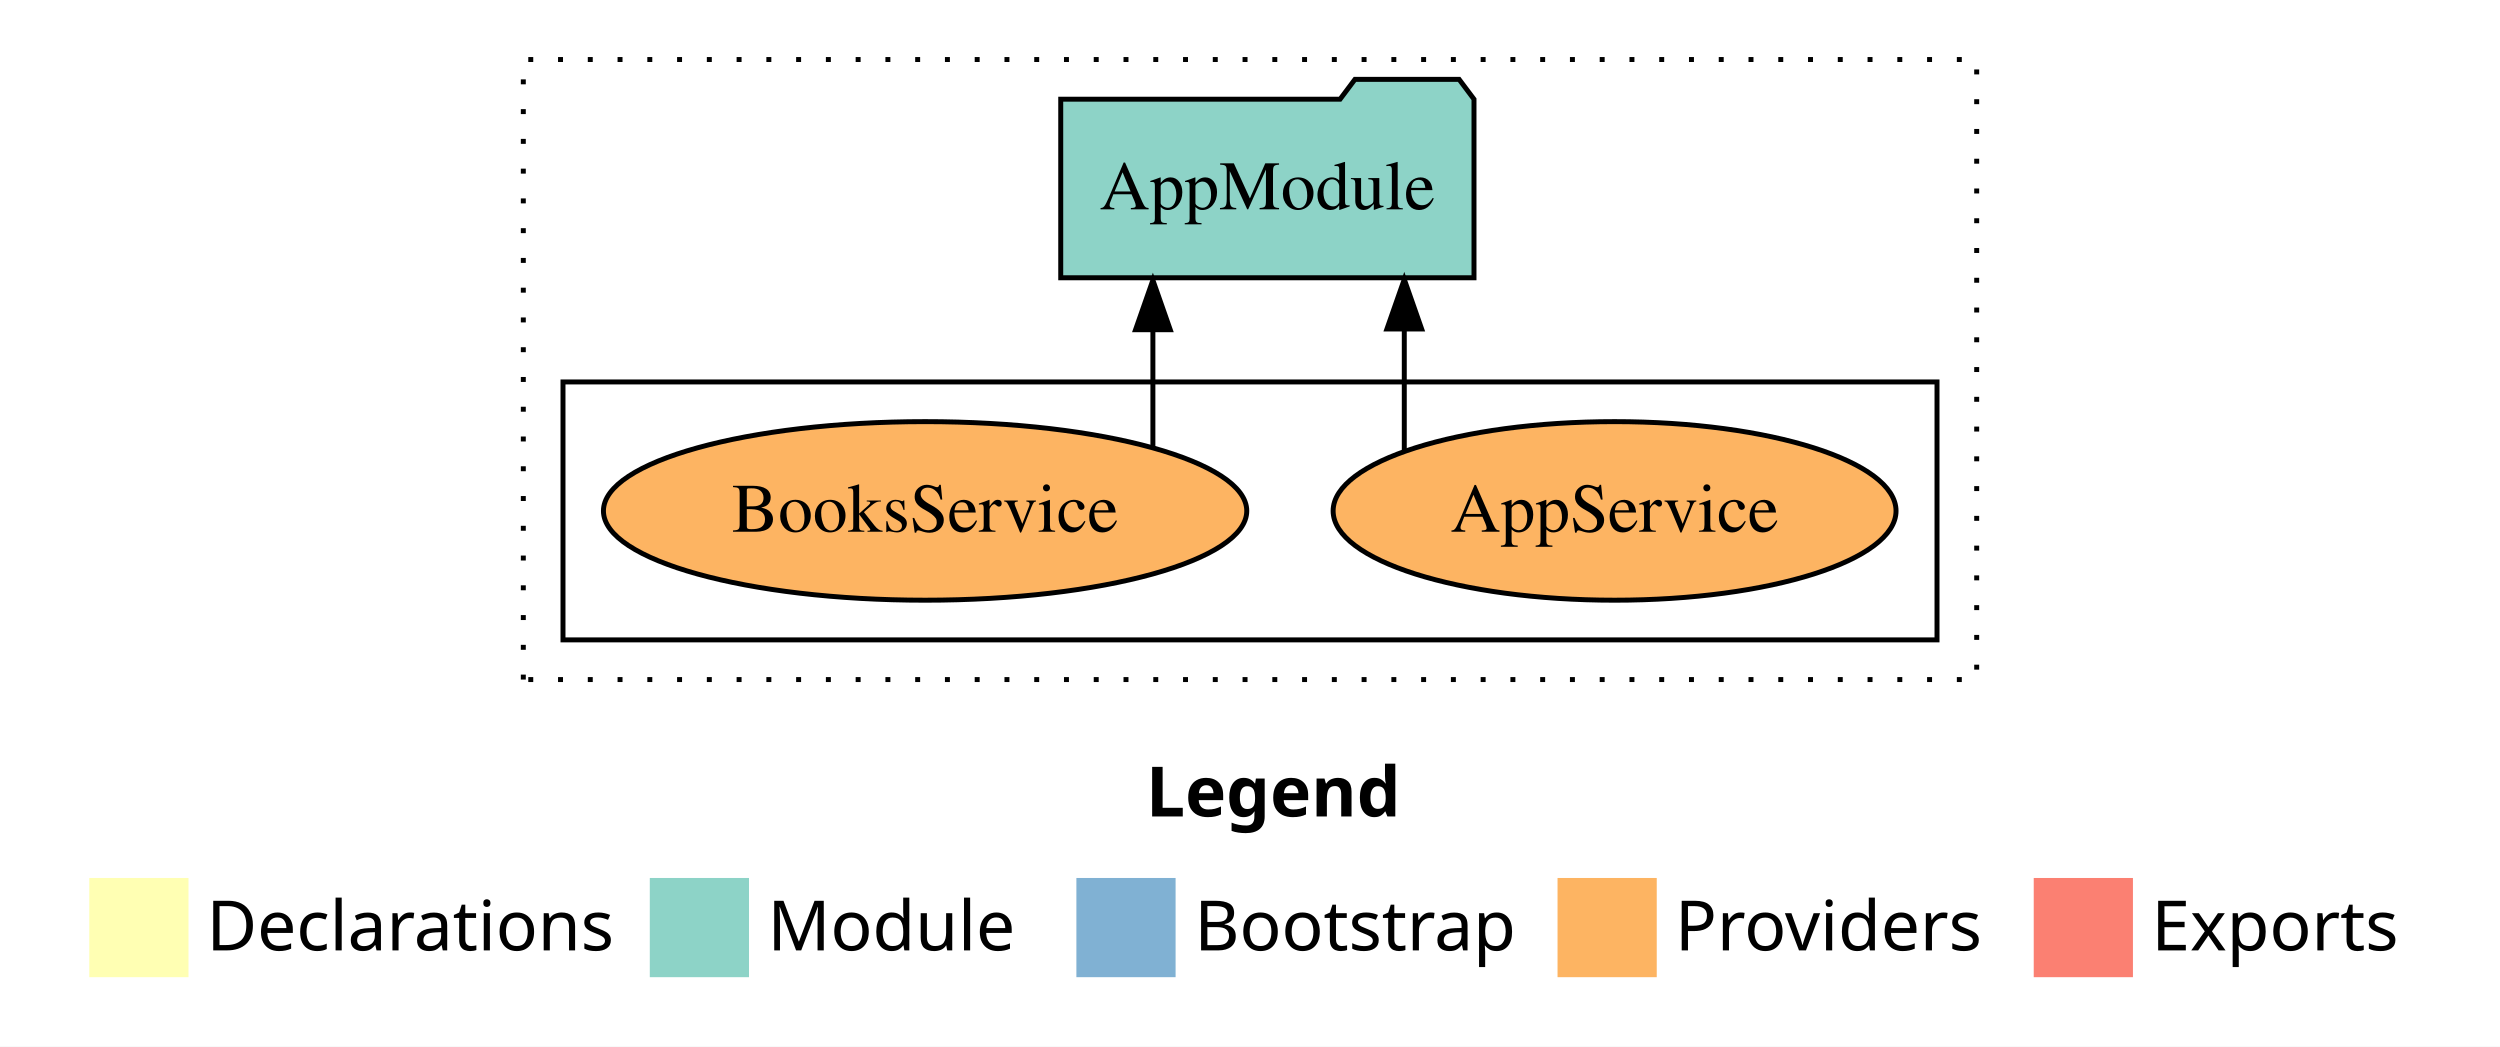
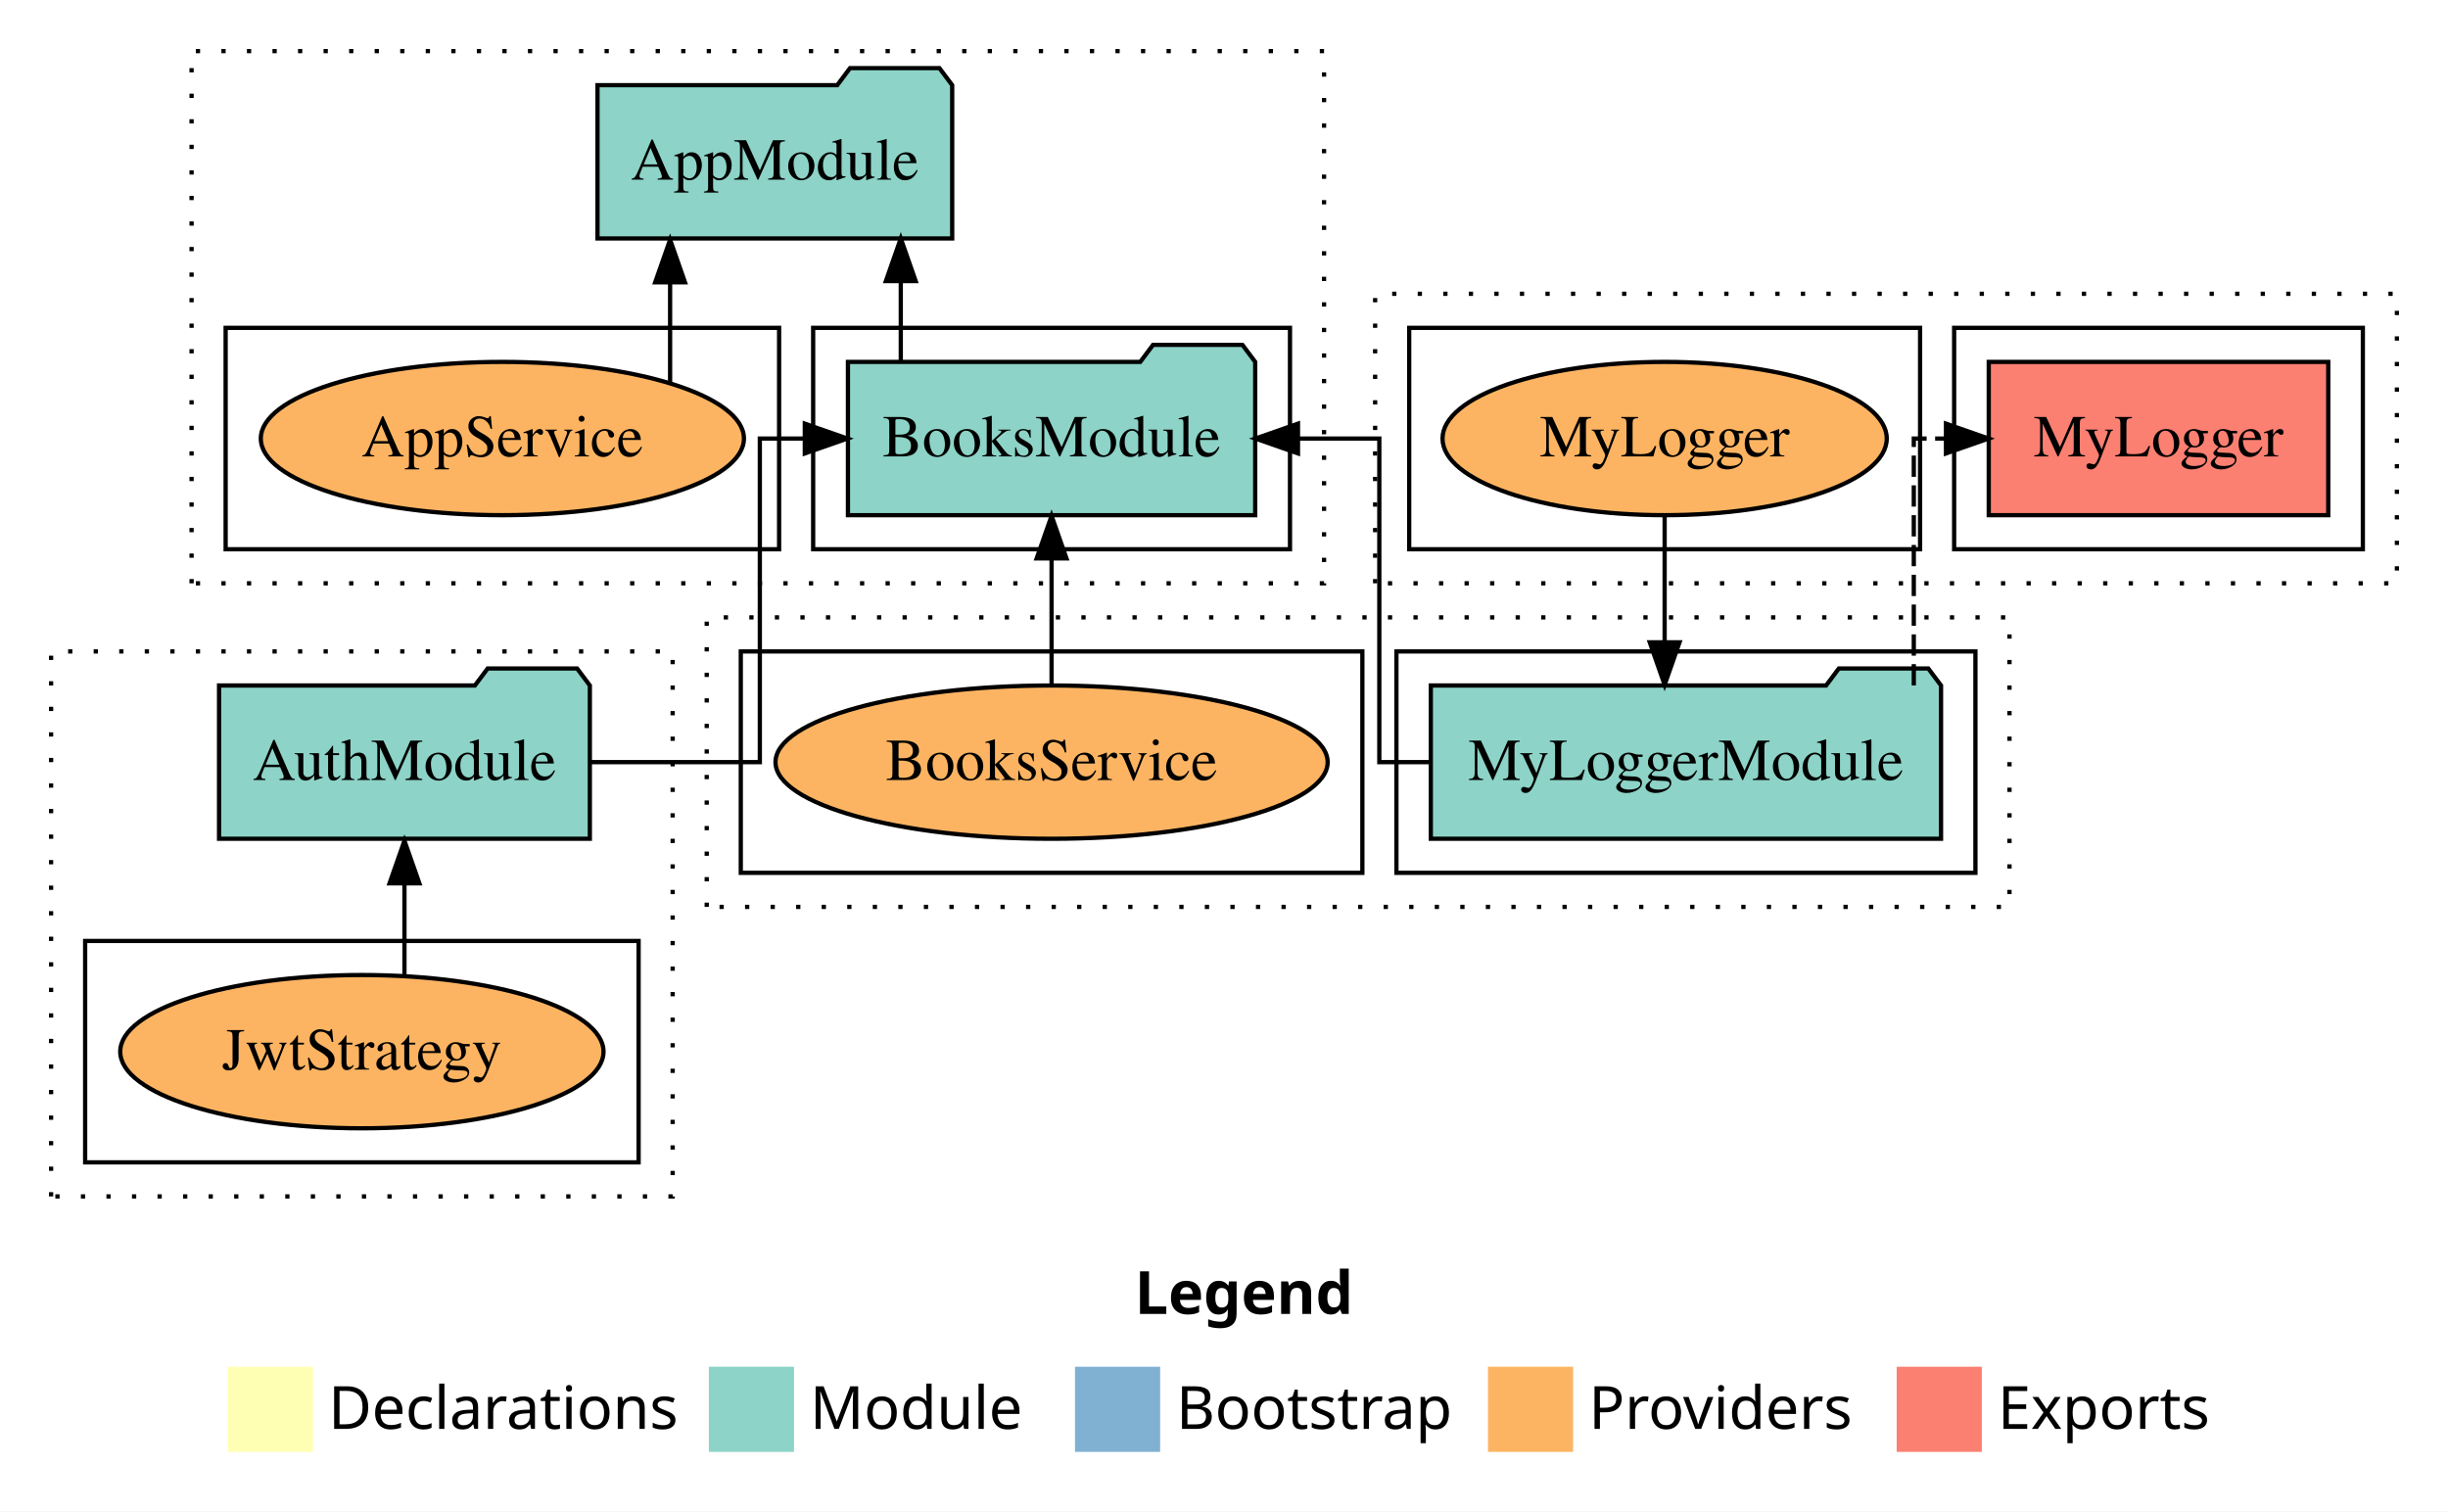
- <svg xmlns="http://www.w3.org/2000/svg" width="504pt" height="211pt" viewBox="0.00 0.00 504.00 211.00">
-   <g id="graph0" class="graph" transform="scale(1 1) rotate(0) translate(4 207)">
-     <polygon fill="#ffffff" stroke="transparent" points="-4,4 -4,-207 500,-207 500,4 -4,4" />
-     <text text-anchor="start" x="227.009" y="-42.4" font-family="sans-serif" font-weight="bold" font-size="14.00" fill="#000000">Legend</text>
-     <polygon fill="#ffffb3" stroke="transparent" points="14,-10 14,-30 34,-30 34,-10 14,-10" />
-     <text text-anchor="start" x="37.629" y="-15.4" font-family="sans-serif" font-size="14.00" fill="#000000">  Declarations</text>
-     <polygon fill="#8dd3c7" stroke="transparent" points="127,-10 127,-30 147,-30 147,-10 127,-10" />
-     <text text-anchor="start" x="150.725" y="-15.4" font-family="sans-serif" font-size="14.00" fill="#000000">  Module</text>
-     <polygon fill="#80b1d3" stroke="transparent" points="213,-10 213,-30 233,-30 233,-10 213,-10" />
-     <text text-anchor="start" x="236.781" y="-15.4" font-family="sans-serif" font-size="14.00" fill="#000000">  Bootstrap</text>
-     <polygon fill="#fdb462" stroke="transparent" points="310,-10 310,-30 330,-30 330,-10 310,-10" />
-     <text text-anchor="start" x="333.673" y="-15.4" font-family="sans-serif" font-size="14.00" fill="#000000">  Providers</text>
-     <polygon fill="#fb8072" stroke="transparent" points="406,-10 406,-30 426,-30 426,-10 406,-10" />
-     <text text-anchor="start" x="429.726" y="-15.4" font-family="sans-serif" font-size="14.00" fill="#000000">  Exports</text>
+ <svg xmlns="http://www.w3.org/2000/svg" width="575pt" height="355pt" viewBox="0.00 0.00 575.00 355.00">
+   <g id="graph0" class="graph" transform="scale(1 1) rotate(0) translate(4 351)">
+     <polygon fill="#ffffff" stroke="transparent" points="-4,4 -4,-351 571,-351 571,4 -4,4" />
+     <text text-anchor="start" x="262.509" y="-42.4" font-family="sans-serif" font-weight="bold" font-size="14.00" fill="#000000">Legend</text>
+     <polygon fill="#ffffb3" stroke="transparent" points="49.5,-10 49.5,-30 69.5,-30 69.5,-10 49.5,-10" />
+     <text text-anchor="start" x="73.129" y="-15.4" font-family="sans-serif" font-size="14.00" fill="#000000">  Declarations</text>
+     <polygon fill="#8dd3c7" stroke="transparent" points="162.5,-10 162.5,-30 182.5,-30 182.5,-10 162.5,-10" />
+     <text text-anchor="start" x="186.225" y="-15.4" font-family="sans-serif" font-size="14.00" fill="#000000">  Module</text>
+     <polygon fill="#80b1d3" stroke="transparent" points="248.5,-10 248.5,-30 268.5,-30 268.5,-10 248.5,-10" />
+     <text text-anchor="start" x="272.281" y="-15.4" font-family="sans-serif" font-size="14.00" fill="#000000">  Bootstrap</text>
+     <polygon fill="#fdb462" stroke="transparent" points="345.5,-10 345.5,-30 365.5,-30 365.5,-10 345.5,-10" />
+     <text text-anchor="start" x="369.173" y="-15.4" font-family="sans-serif" font-size="14.00" fill="#000000">  Providers</text>
+     <polygon fill="#fb8072" stroke="transparent" points="441.5,-10 441.5,-30 461.5,-30 461.5,-10 441.5,-10" />
+     <text text-anchor="start" x="465.226" y="-15.4" font-family="sans-serif" font-size="14.00" fill="#000000">  Exports</text>
    <g id="clust1" class="cluster">
-       <polygon fill="none" stroke="#000000" stroke-dasharray="1,5" points="101.5,-70 101.5,-195 394.5,-195 394.5,-70 101.5,-70" />
+       <polygon fill="none" stroke="#000000" stroke-dasharray="1,5" points="41,-214 41,-339 307,-339 307,-214 41,-214" />
+     </g>
+     <g id="clust3" class="cluster">
+       <polygon fill="none" stroke="#000000" points="187,-222 187,-274 299,-274 299,-222 187,-222" />
    </g>
    <g id="clust6" class="cluster">
-       <polygon fill="none" stroke="#000000" points="109.5,-78 109.5,-130 386.5,-130 386.5,-78 109.5,-78" />
+       <polygon fill="none" stroke="#000000" points="49,-222 49,-274 179,-274 179,-222 49,-222" />
+     </g>
+     <g id="clust7" class="cluster">
+       <polygon fill="none" stroke="#000000" stroke-dasharray="1,5" points="8,-70 8,-198 154,-198 154,-70 8,-70" />
+     </g>
+     <g id="clust12" class="cluster">
+       <polygon fill="none" stroke="#000000" points="16,-78 16,-130 146,-130 146,-78 16,-78" />
+     </g>
+     <g id="clust13" class="cluster">
+       <polygon fill="none" stroke="#000000" stroke-dasharray="1,5" points="162,-138 162,-206 468,-206 468,-138 162,-138" />
+     </g>
+     <g id="clust15" class="cluster">
+       <polygon fill="none" stroke="#000000" points="324,-146 324,-198 460,-198 460,-146 324,-146" />
+     </g>
+     <g id="clust18" class="cluster">
+       <polygon fill="none" stroke="#000000" points="170,-146 170,-198 316,-198 316,-146 170,-146" />
+     </g>
+     <g id="clust19" class="cluster">
+       <polygon fill="none" stroke="#000000" stroke-dasharray="1,5" points="319,-214 319,-282 559,-282 559,-214 319,-214" />
+     </g>
+     <g id="clust22" class="cluster">
+       <polygon fill="none" stroke="#000000" points="455,-222 455,-274 551,-274 551,-222 455,-222" />
+     </g>
+     <g id="clust24" class="cluster">
+       <polygon fill="none" stroke="#000000" points="327,-222 327,-274 447,-274 447,-222 327,-222" />
    </g>
    <g id="node1" class="node">
-       <ellipse fill="#fdb462" stroke="#000000" cx="321.5" cy="-104" rx="56.741" ry="18" />
-       <text text-anchor="middle" x="321.5" y="-99.8" font-family="Times,serif" font-size="14.00" fill="#000000">AppService</text>
+       <polygon fill="#8dd3c7" stroke="#000000" points="290.832,-266 287.832,-270 266.832,-270 263.832,-266 195.168,-266 195.168,-230 290.832,-230 290.832,-266" />
+       <text text-anchor="middle" x="243" y="-243.8" font-family="Times,serif" font-size="14.00" fill="#000000">BooksModule</text>
+     </g>
+     <g id="node2" class="node">
+       <polygon fill="#8dd3c7" stroke="#000000" points="219.657,-331 216.657,-335 195.657,-335 192.657,-331 136.343,-331 136.343,-295 219.657,-295 219.657,-331" />
+       <text text-anchor="middle" x="178" y="-308.8" font-family="Times,serif" font-size="14.00" fill="#000000">AppModule</text>
+     </g>
+     <g id="edge1" class="edge">
+       <path fill="none" stroke="#000000" d="M207.581,-266.106C207.581,-266.106 207.581,-284.991 207.581,-284.991" />
+       <polygon fill="#000000" stroke="#000000" points="204.081,-284.991 207.581,-294.991 211.081,-284.991 204.081,-284.991" />
    </g>
    <g id="node3" class="node">
-       <polygon fill="#8dd3c7" stroke="#000000" points="293.157,-187 290.157,-191 269.157,-191 266.157,-187 209.843,-187 209.843,-151 293.157,-151 293.157,-187" />
-       <text text-anchor="middle" x="251.5" y="-164.8" font-family="Times,serif" font-size="14.00" fill="#000000">AppModule</text>
-     </g>
-     <g id="edge1" class="edge">
-       <path fill="none" stroke="#000000" d="M279.104,-116.226C279.104,-116.226 279.104,-140.683 279.104,-140.683" />
-       <polygon fill="#000000" stroke="#000000" points="275.604,-140.683 279.104,-150.683 282.604,-140.683 275.604,-140.683" />
-     </g>
-     <g id="node2" class="node">
-       <ellipse fill="#fdb462" stroke="#000000" cx="182.5" cy="-104" rx="64.847" ry="18" />
-       <text text-anchor="middle" x="182.5" y="-99.8" font-family="Times,serif" font-size="14.00" fill="#000000">BooksService</text>
+       <ellipse fill="#fdb462" stroke="#000000" cx="114" cy="-248" rx="56.741" ry="18" />
+       <text text-anchor="middle" x="114" y="-243.8" font-family="Times,serif" font-size="14.00" fill="#000000">AppService</text>
    </g>
    <g id="edge2" class="edge">
-       <path fill="none" stroke="#000000" d="M228.423,-116.842C228.423,-116.842 228.423,-140.523 228.423,-140.523" />
-       <polygon fill="#000000" stroke="#000000" points="224.923,-140.523 228.423,-150.523 231.923,-140.523 224.923,-140.523" />
+       <path fill="none" stroke="#000000" d="M153.396,-261.154C153.396,-261.154 153.396,-284.694 153.396,-284.694" />
+       <polygon fill="#000000" stroke="#000000" points="149.896,-284.694 153.396,-294.694 156.896,-284.694 149.896,-284.694" />
+     </g>
+     <g id="node4" class="node">
+       <ellipse fill="#fdb462" stroke="#000000" cx="81" cy="-104" rx="56.756" ry="18" />
+       <text text-anchor="middle" x="81" y="-99.8" font-family="Times,serif" font-size="14.00" fill="#000000">JwtStrategy</text>
+     </g>
+     <g id="node5" class="node">
+       <polygon fill="#8dd3c7" stroke="#000000" points="134.548,-190 131.548,-194 110.548,-194 107.548,-190 47.452,-190 47.452,-154 134.548,-154 134.548,-190" />
+       <text text-anchor="middle" x="91" y="-167.8" font-family="Times,serif" font-size="14.00" fill="#000000">AuthModule</text>
+     </g>
+     <g id="edge3" class="edge">
+       <path fill="none" stroke="#000000" d="M91,-121.866C91,-121.866 91,-143.542 91,-143.542" />
+       <polygon fill="#000000" stroke="#000000" points="87.5,-143.542 91,-153.542 94.5,-143.542 87.5,-143.542" />
+     </g>
+     <g id="edge4" class="edge">
+       <path fill="none" stroke="#000000" d="M134.692,-172C154.889,-172 174.474,-172 174.474,-172 174.474,-172 174.474,-248 174.474,-248 174.474,-248 185.034,-248 185.034,-248" />
+       <polygon fill="#000000" stroke="#000000" points="185.034,-251.5 195.034,-248 185.034,-244.5 185.034,-251.5" />
+     </g>
+     <g id="node6" class="node">
+       <polygon fill="#8dd3c7" stroke="#000000" points="451.923,-190 448.923,-194 427.923,-194 424.923,-190 332.077,-190 332.077,-154 451.923,-154 451.923,-190" />
+       <text text-anchor="middle" x="392" y="-167.8" font-family="Times,serif" font-size="14.00" fill="#000000">MyLoggerModule</text>
+     </g>
+     <g id="edge5" class="edge">
+       <path fill="none" stroke="#000000" d="M332.198,-172C324.914,-172 319.981,-172 319.981,-172 319.981,-172 319.981,-248 319.981,-248 319.981,-248 300.878,-248 300.878,-248" />
+       <polygon fill="#000000" stroke="#000000" points="300.878,-244.5 290.878,-248 300.878,-251.5 300.878,-244.5" />
+     </g>
+     <g id="node8" class="node">
+       <polygon fill="#fb8072" stroke="#000000" points="542.873,-266 463.127,-266 463.127,-230 542.873,-230 542.873,-266" />
+       <text text-anchor="middle" x="503" y="-243.8" font-family="Times,serif" font-size="14.00" fill="#000000">MyLogger </text>
+     </g>
+     <g id="edge7" class="edge">
+       <path fill="none" stroke="#000000" stroke-dasharray="5,2" d="M445.523,-190.011C445.523,-212.485 445.523,-248 445.523,-248 445.523,-248 453.08,-248 453.08,-248" />
+       <polygon fill="#000000" stroke="#000000" points="453.08,-251.5 463.08,-248 453.08,-244.5 453.08,-251.5" />
+     </g>
+     <g id="node7" class="node">
+       <ellipse fill="#fdb462" stroke="#000000" cx="243" cy="-172" rx="64.847" ry="18" />
+       <text text-anchor="middle" x="243" y="-167.8" font-family="Times,serif" font-size="14.00" fill="#000000">BooksService</text>
+     </g>
+     <g id="edge6" class="edge">
+       <path fill="none" stroke="#000000" d="M243,-190.011C243,-190.011 243,-219.855 243,-219.855" />
+       <polygon fill="#000000" stroke="#000000" points="239.5,-219.855 243,-229.855 246.5,-219.855 239.5,-219.855" />
+     </g>
+     <g id="node9" class="node">
+       <ellipse fill="#fdb462" stroke="#000000" cx="387" cy="-248" rx="52.171" ry="18" />
+       <text text-anchor="middle" x="387" y="-243.8" font-family="Times,serif" font-size="14.00" fill="#000000">MyLogger</text>
+     </g>
+     <g id="edge8" class="edge">
+       <path fill="none" stroke="#000000" d="M387,-229.989C387,-229.989 387,-200.145 387,-200.145" />
+       <polygon fill="#000000" stroke="#000000" points="390.5,-200.145 387,-190.145 383.5,-200.145 390.5,-200.145" />
    </g>
  </g>
</svg>
